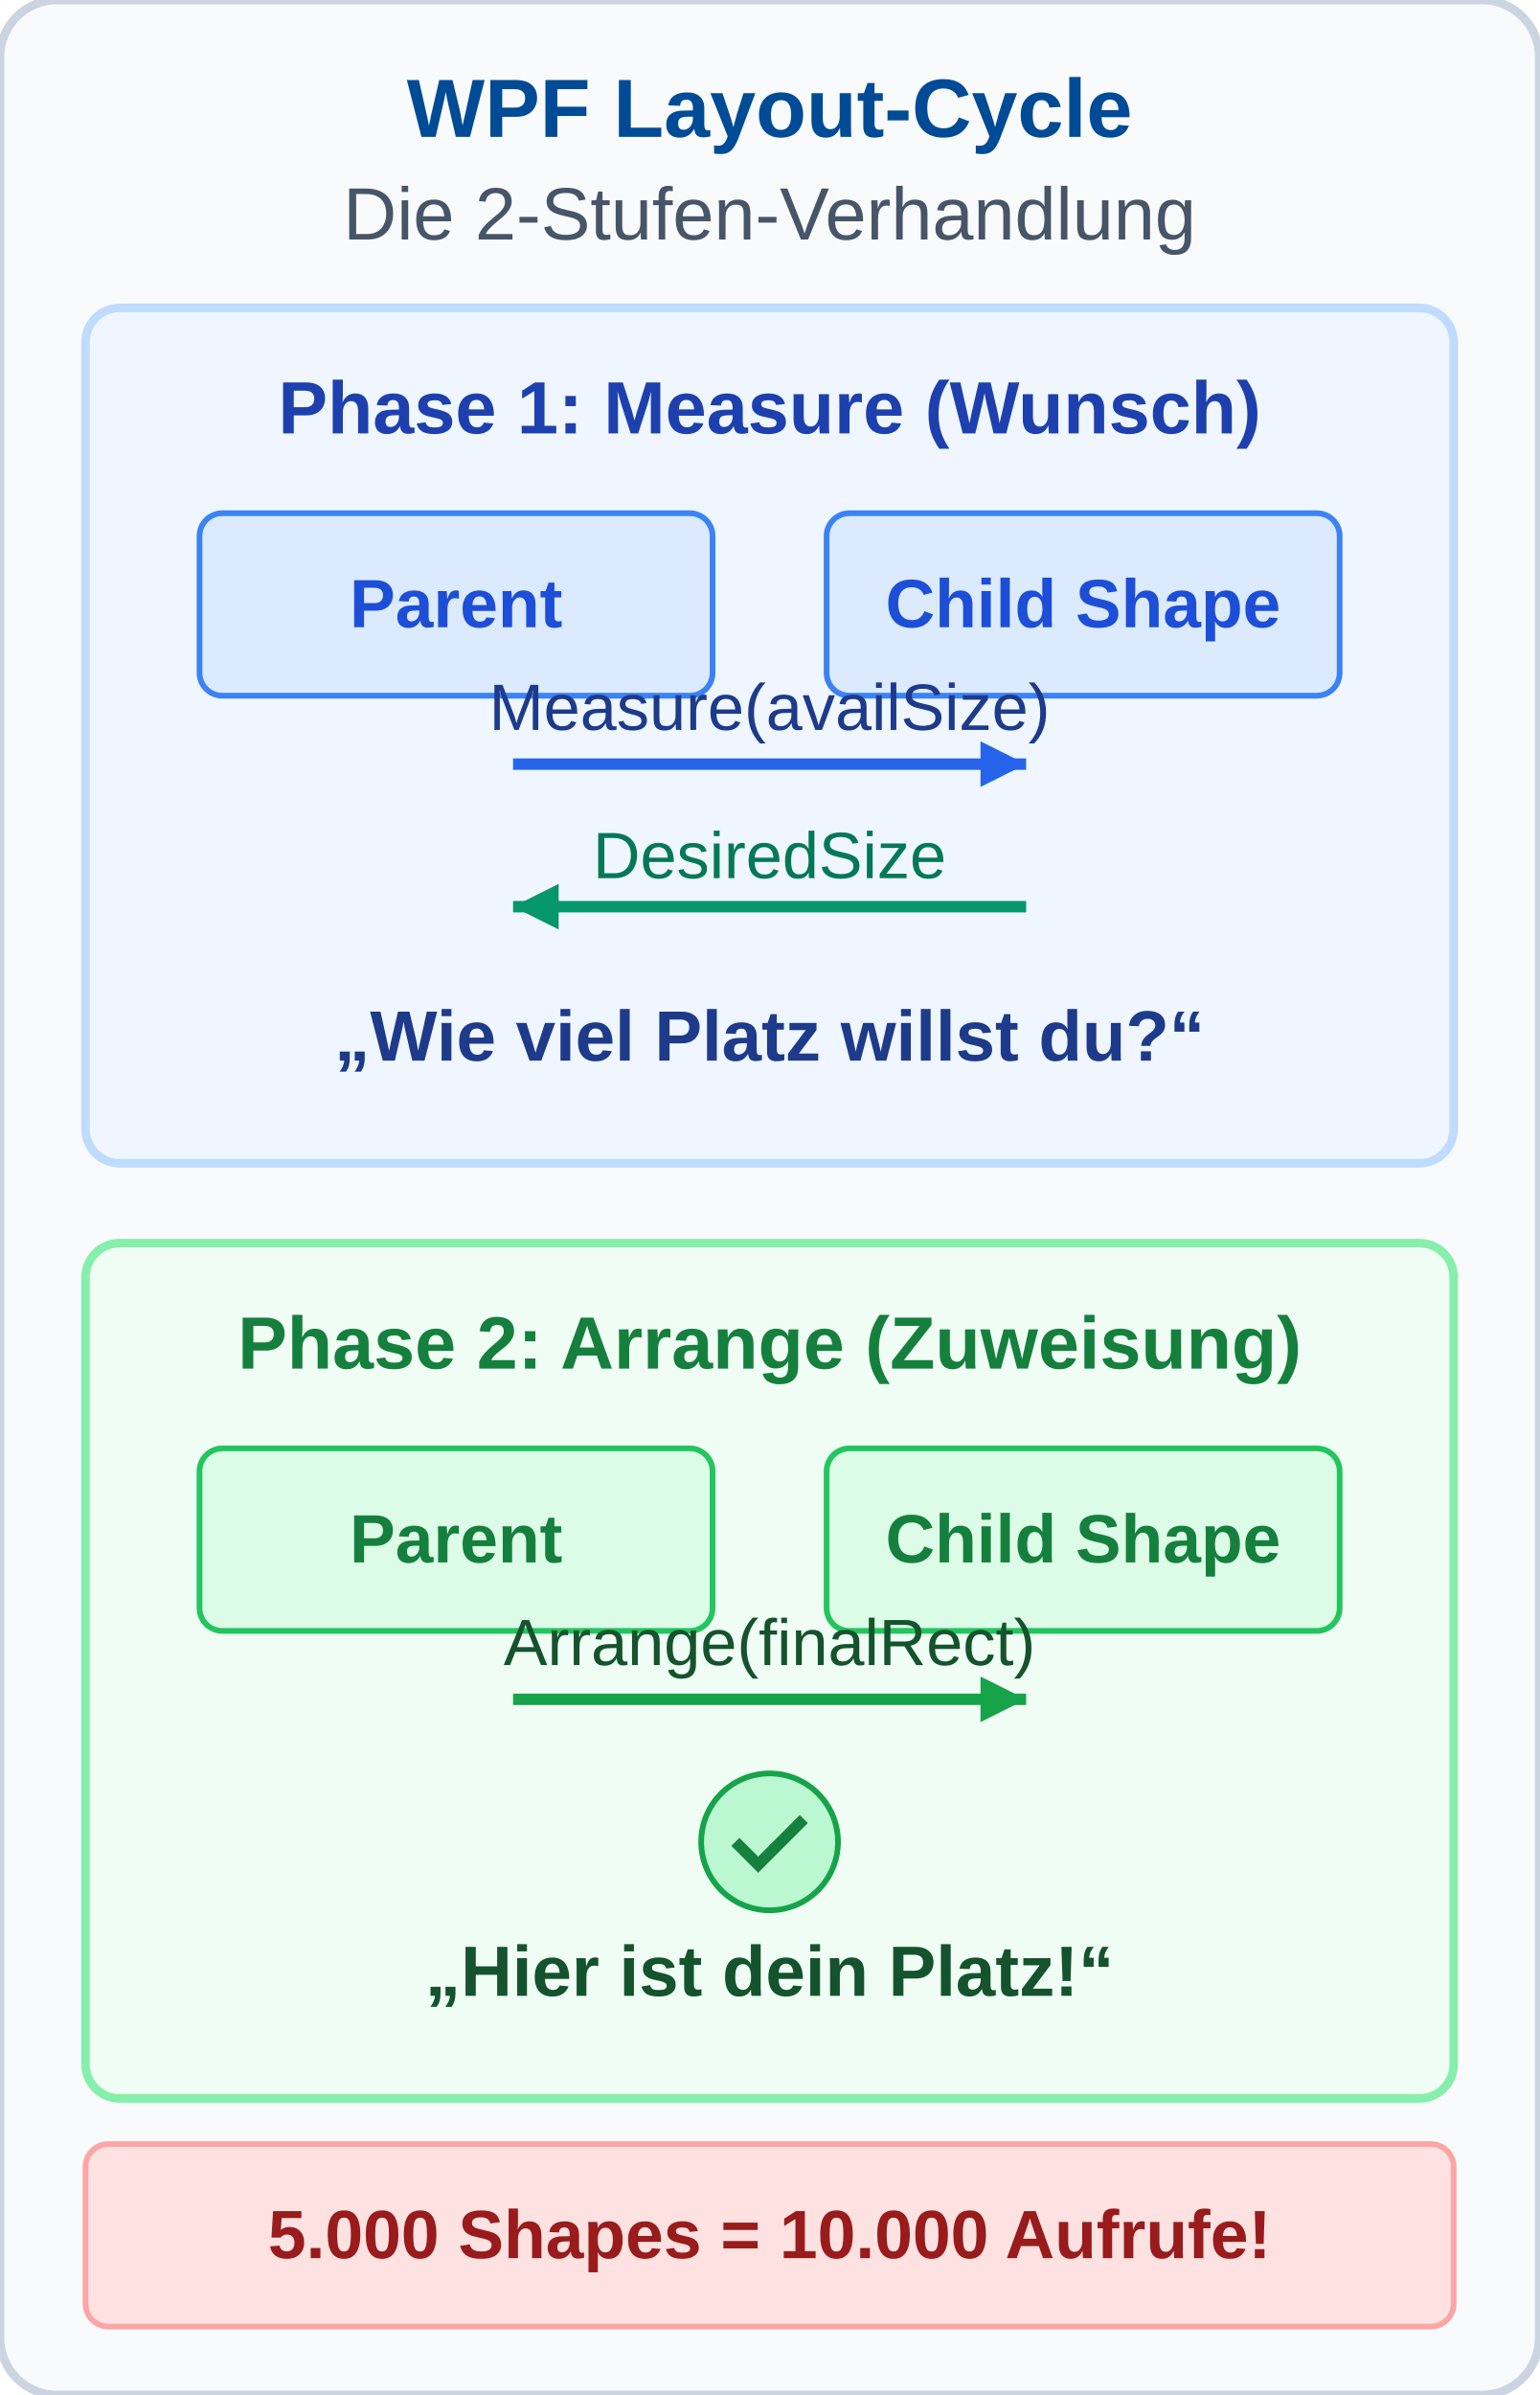
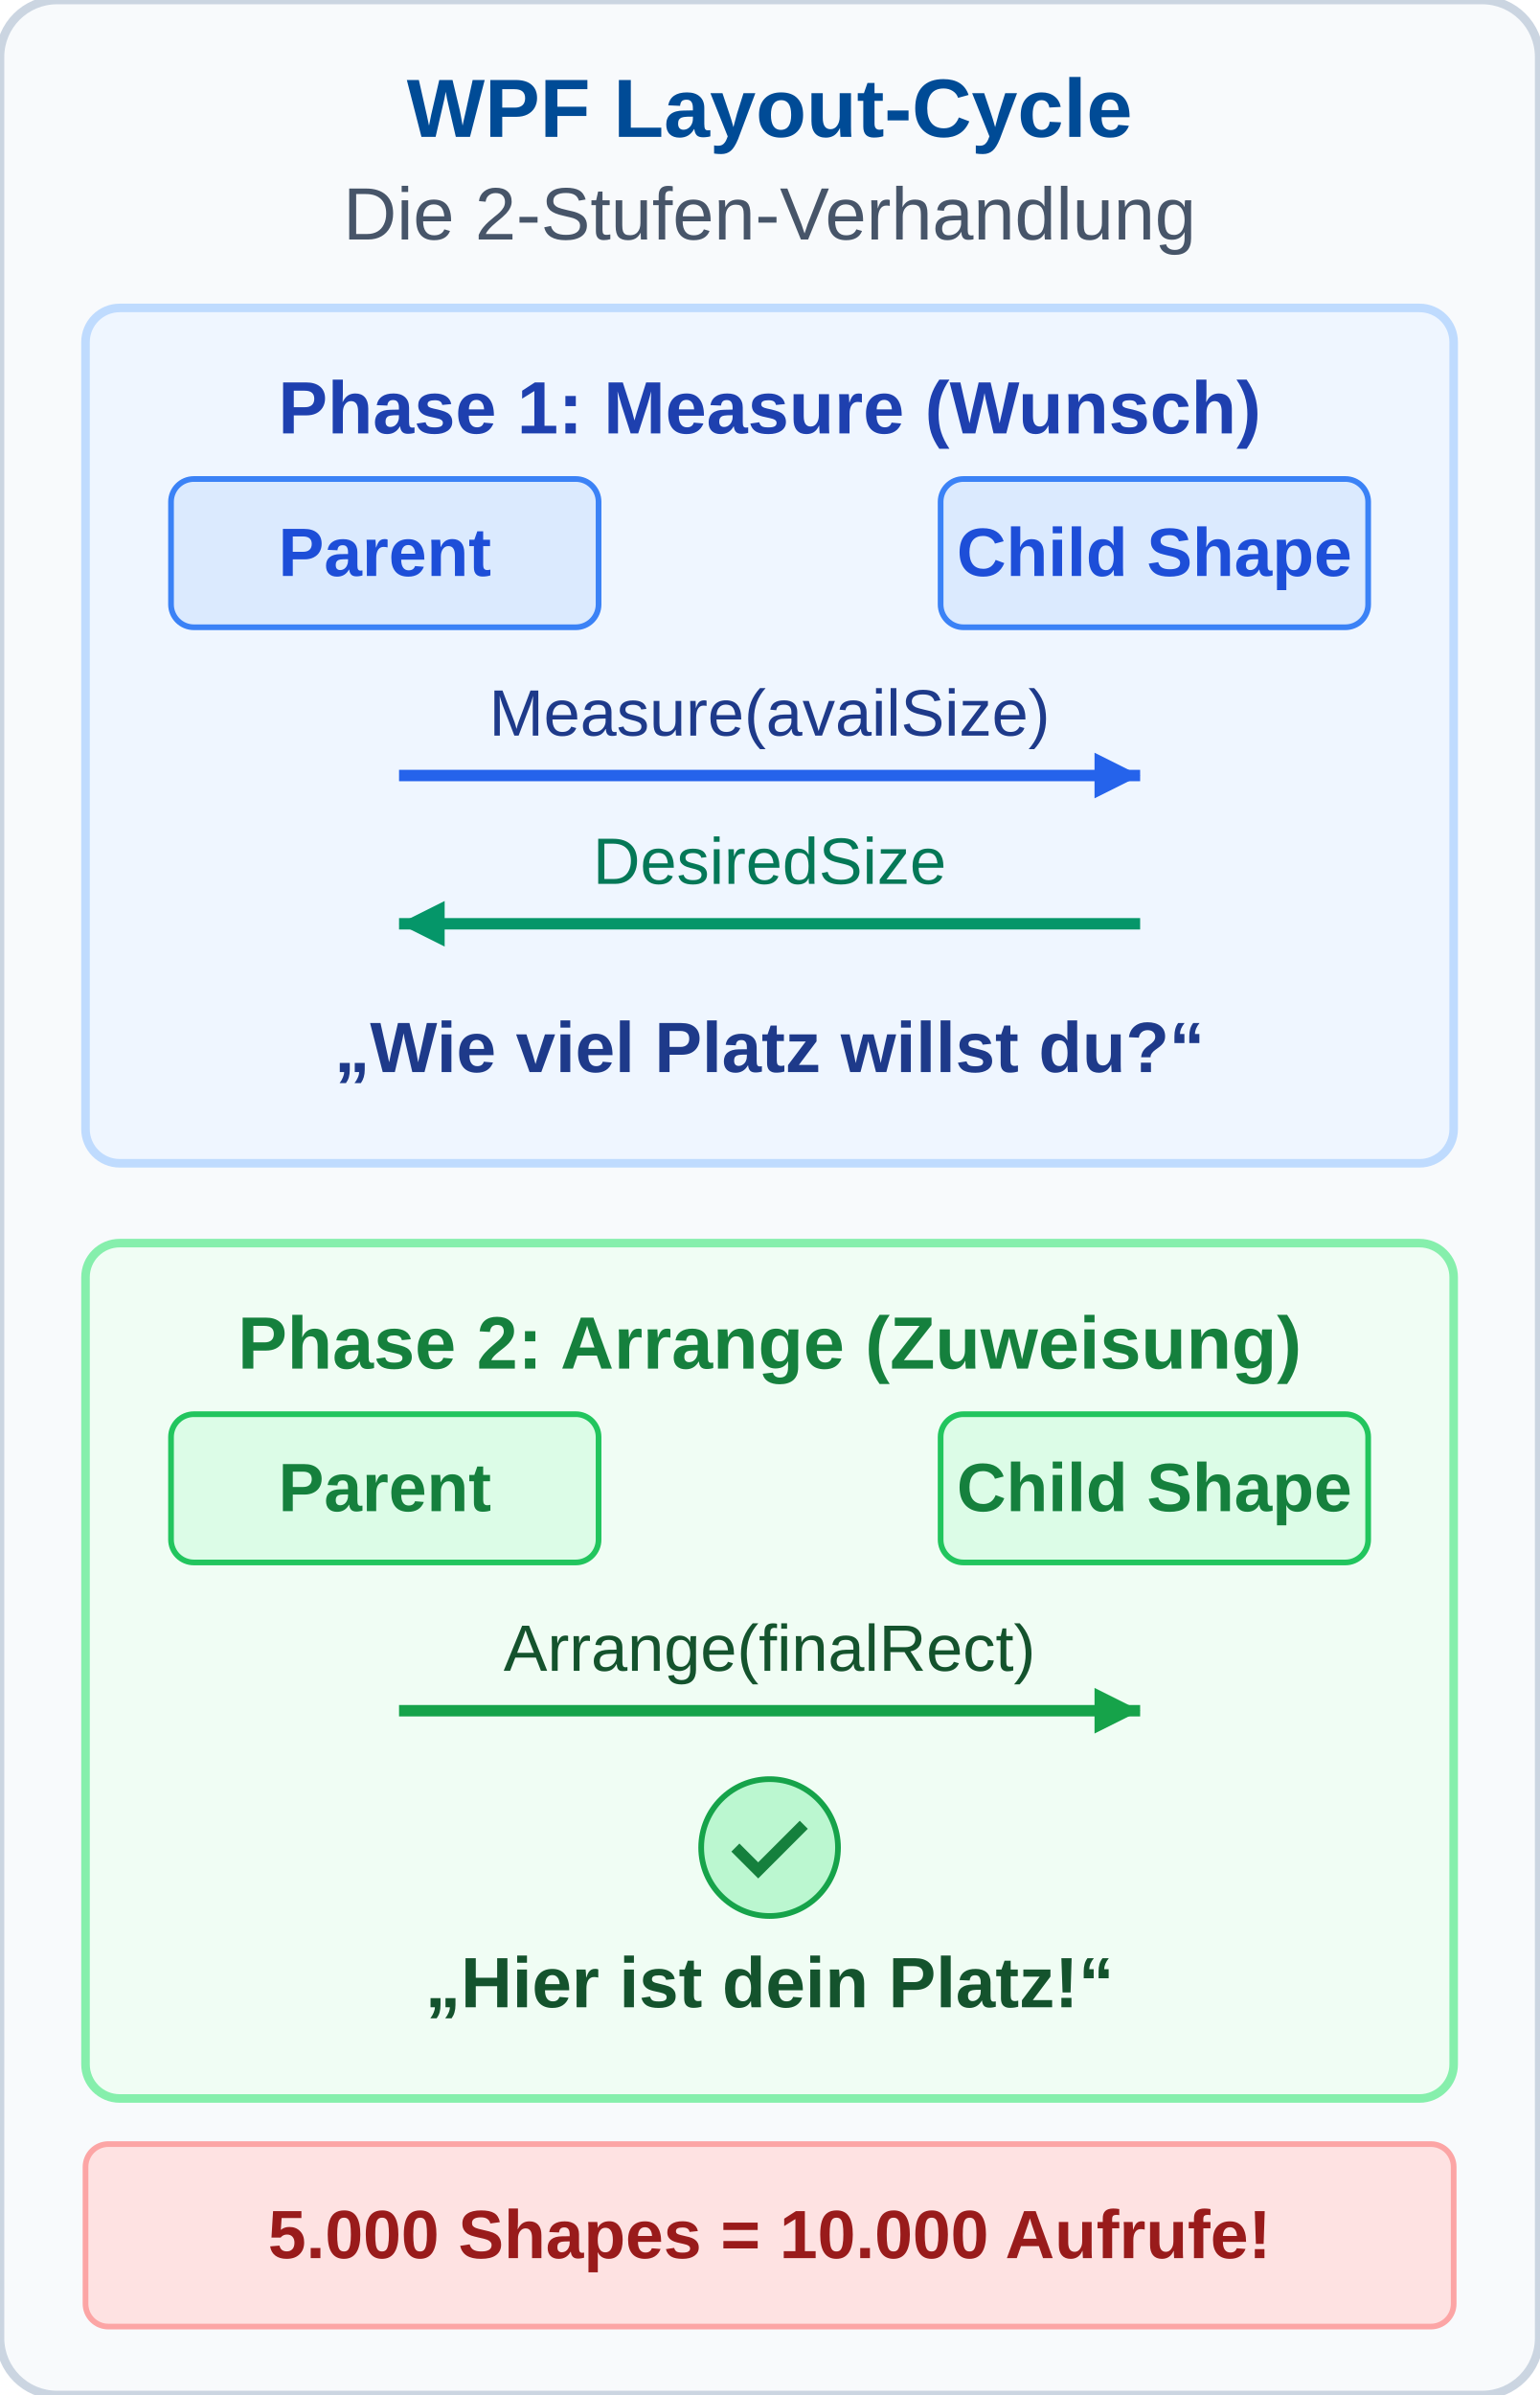
<svg xmlns="http://www.w3.org/2000/svg" viewBox="0 0 270 420" width="270" height="420">
  <defs>
    <style>
      .hdr { font-family: 'Segoe UI', Arial, sans-serif; font-size: 14.5px; font-weight: bold; fill: #004B96; text-anchor: middle; }
      .sub { font-family: 'Segoe UI', Arial, sans-serif; font-size: 13px; fill: #475569; text-anchor: middle; }
      .lbl { font-family: 'Segoe UI', Arial, sans-serif; font-size: 13px; font-weight: bold; text-anchor: middle; }
      .desc { font-family: 'Segoe UI', Arial, sans-serif; font-size: 12.5px; fill: #334155; text-anchor: middle; }
    </style>
  </defs>
  <rect width="270" height="420" rx="10" fill="#f8fafc" stroke="#cbd5e1" stroke-width="1.5" />
  <text x="135" y="24" class="hdr">WPF Layout-Cycle</text>
  <text x="135" y="42" class="sub">Die 2-Stufen-Verhandlung</text>
  <g transform="translate(15, 54)">
    <rect width="240" height="150" rx="6" fill="#eff6ff" stroke="#bfdbfe" stroke-width="1.5" />
    <text x="120" y="22" class="lbl" style="fill: #1e40af;">Phase 1: Measure (Wunsch)</text>
-     <rect x="20" y="36" width="90" height="32" rx="4" fill="#dbeafe" stroke="#3b82f6" />
-     <text x="65" y="56" class="lbl" style="font-size: 12px; fill: #1d4ed8;">Parent</text>
-     <rect x="130" y="36" width="90" height="32" rx="4" fill="#dbeafe" stroke="#3b82f6" />
-     <text x="175" y="56" class="lbl" style="font-size: 12px; fill: #1d4ed8;">Child Shape</text>
-     <line x1="75" y1="80" x2="165" y2="80" stroke="#2563eb" stroke-width="2" />
-     <polygon points="165,80 157,76 157,84" fill="#2563eb" />
-     <text x="120" y="74" class="desc" style="font-size: 11.5px; fill: #1e3a8a;">Measure(availSize)</text>
-     <line x1="165" y1="105" x2="75" y2="105" stroke="#059669" stroke-width="2" />
-     <polygon points="75,105 83,101 83,109" fill="#059669" />
-     <text x="120" y="100" class="desc" style="font-size: 11.5px; fill: #047857;">DesiredSize</text>
-     <text x="120" y="132" class="desc" style="font-weight: bold; fill: #1e3a8a;">„Wie viel Platz willst du?“</text>
+     <rect x="15" y="30" width="75" height="26" rx="4" fill="#dbeafe" stroke="#3b82f6" />
+     <text x="52.5" y="47" class="lbl" style="font-size: 12px; fill: #1d4ed8;">Parent</text>
+     <rect x="150" y="30" width="75" height="26" rx="4" fill="#dbeafe" stroke="#3b82f6" />
+     <text x="187.5" y="47" class="lbl" style="font-size: 12px; fill: #1d4ed8;">Child Shape</text>
+     <line x1="55" y1="82" x2="185" y2="82" stroke="#2563eb" stroke-width="2" />
+     <polygon points="185,82 177,78 177,86" fill="#2563eb" />
+     <text x="120" y="75" class="desc" style="font-size: 11.5px; fill: #1e3a8a;">Measure(availSize)</text>
+     <line x1="185" y1="108" x2="55" y2="108" stroke="#059669" stroke-width="2" />
+     <polygon points="55,108 63,104 63,112" fill="#059669" />
+     <text x="120" y="101" class="desc" style="font-size: 11.5px; fill: #047857;">DesiredSize</text>
+     <text x="120" y="134" class="desc" style="font-weight: bold; fill: #1e3a8a;">„Wie viel Platz willst du?“</text>
  </g>
  <g transform="translate(15, 218)">
    <rect width="240" height="150" rx="6" fill="#f0fdf4" stroke="#86efac" stroke-width="1.5" />
    <text x="120" y="22" class="lbl" style="fill: #15803d;">Phase 2: Arrange (Zuweisung)</text>
-     <rect x="20" y="36" width="90" height="32" rx="4" fill="#dcfce7" stroke="#22c55e" />
-     <text x="65" y="56" class="lbl" style="font-size: 12px; fill: #15803d;">Parent</text>
-     <rect x="130" y="36" width="90" height="32" rx="4" fill="#dcfce7" stroke="#22c55e" />
-     <text x="175" y="56" class="lbl" style="font-size: 12px; fill: #15803d;">Child Shape</text>
-     <line x1="75" y1="80" x2="165" y2="80" stroke="#16a34a" stroke-width="2" />
-     <polygon points="165,80 157,76 157,84" fill="#16a34a" />
-     <text x="120" y="74" class="desc" style="font-size: 11.5px; fill: #14532d;">Arrange(finalRect)</text>
-     <circle cx="120" cy="105" r="12" fill="#bbf7d0" stroke="#16a34a" />
-     <path d="M 114 105 L 118 109 L 126 101" fill="none" stroke="#15803d" stroke-width="2" />
-     <text x="120" y="132" class="desc" style="font-weight: bold; fill: #14532d;">„Hier ist dein Platz!“</text>
+     <rect x="15" y="30" width="75" height="26" rx="4" fill="#dcfce7" stroke="#22c55e" />
+     <text x="52.5" y="47" class="lbl" style="font-size: 12px; fill: #15803d;">Parent</text>
+     <rect x="150" y="30" width="75" height="26" rx="4" fill="#dcfce7" stroke="#22c55e" />
+     <text x="187.5" y="47" class="lbl" style="font-size: 12px; fill: #15803d;">Child Shape</text>
+     <line x1="55" y1="82" x2="185" y2="82" stroke="#16a34a" stroke-width="2" />
+     <polygon points="185,82 177,78 177,86" fill="#16a34a" />
+     <text x="120" y="75" class="desc" style="font-size: 11.5px; fill: #14532d;">Arrange(finalRect)</text>
+     <circle cx="120" cy="106" r="12" fill="#bbf7d0" stroke="#16a34a" />
+     <path d="M 114 106 L 118 110 L 126 102" fill="none" stroke="#15803d" stroke-width="2" />
+     <text x="120" y="134" class="desc" style="font-weight: bold; fill: #14532d;">„Hier ist dein Platz!“</text>
  </g>
  <g transform="translate(15, 376)">
    <rect width="240" height="32" rx="4" fill="#fee2e2" stroke="#fca5a5" />
    <text x="120" y="20" class="lbl" style="font-size: 12px; fill: #991b1b;">5.000 Shapes = 10.000 Aufrufe!</text>
  </g>
</svg>
